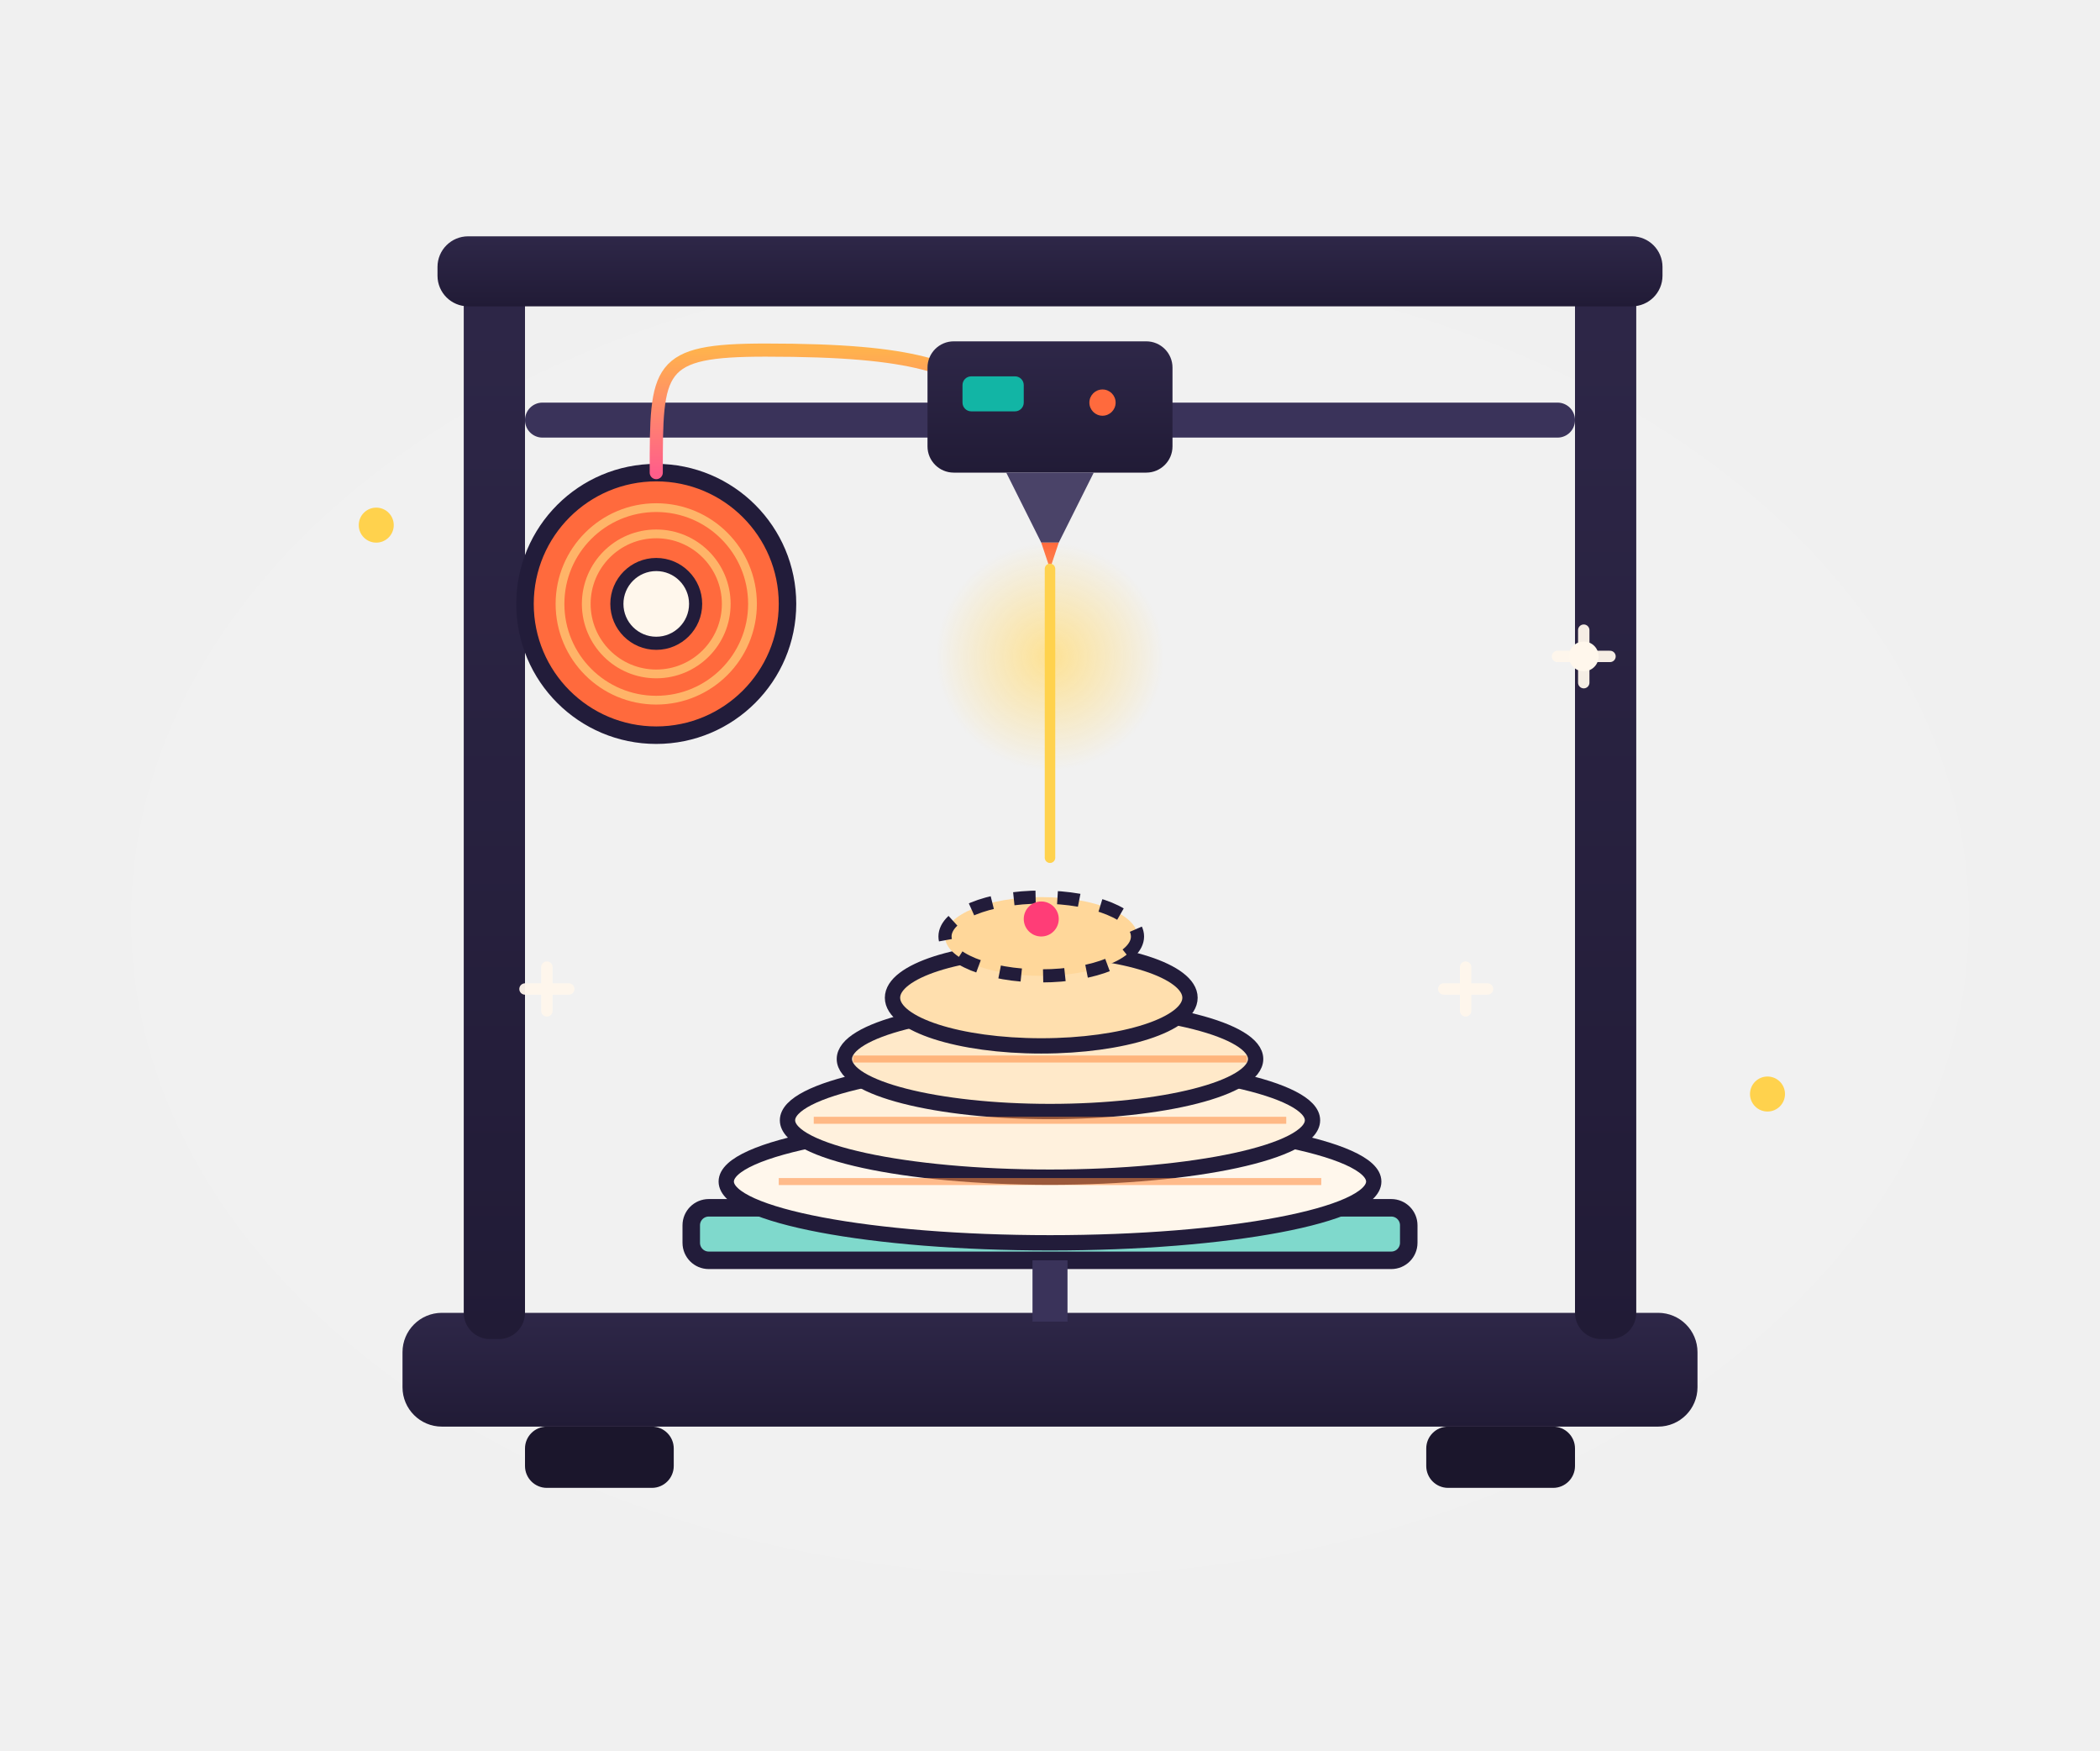
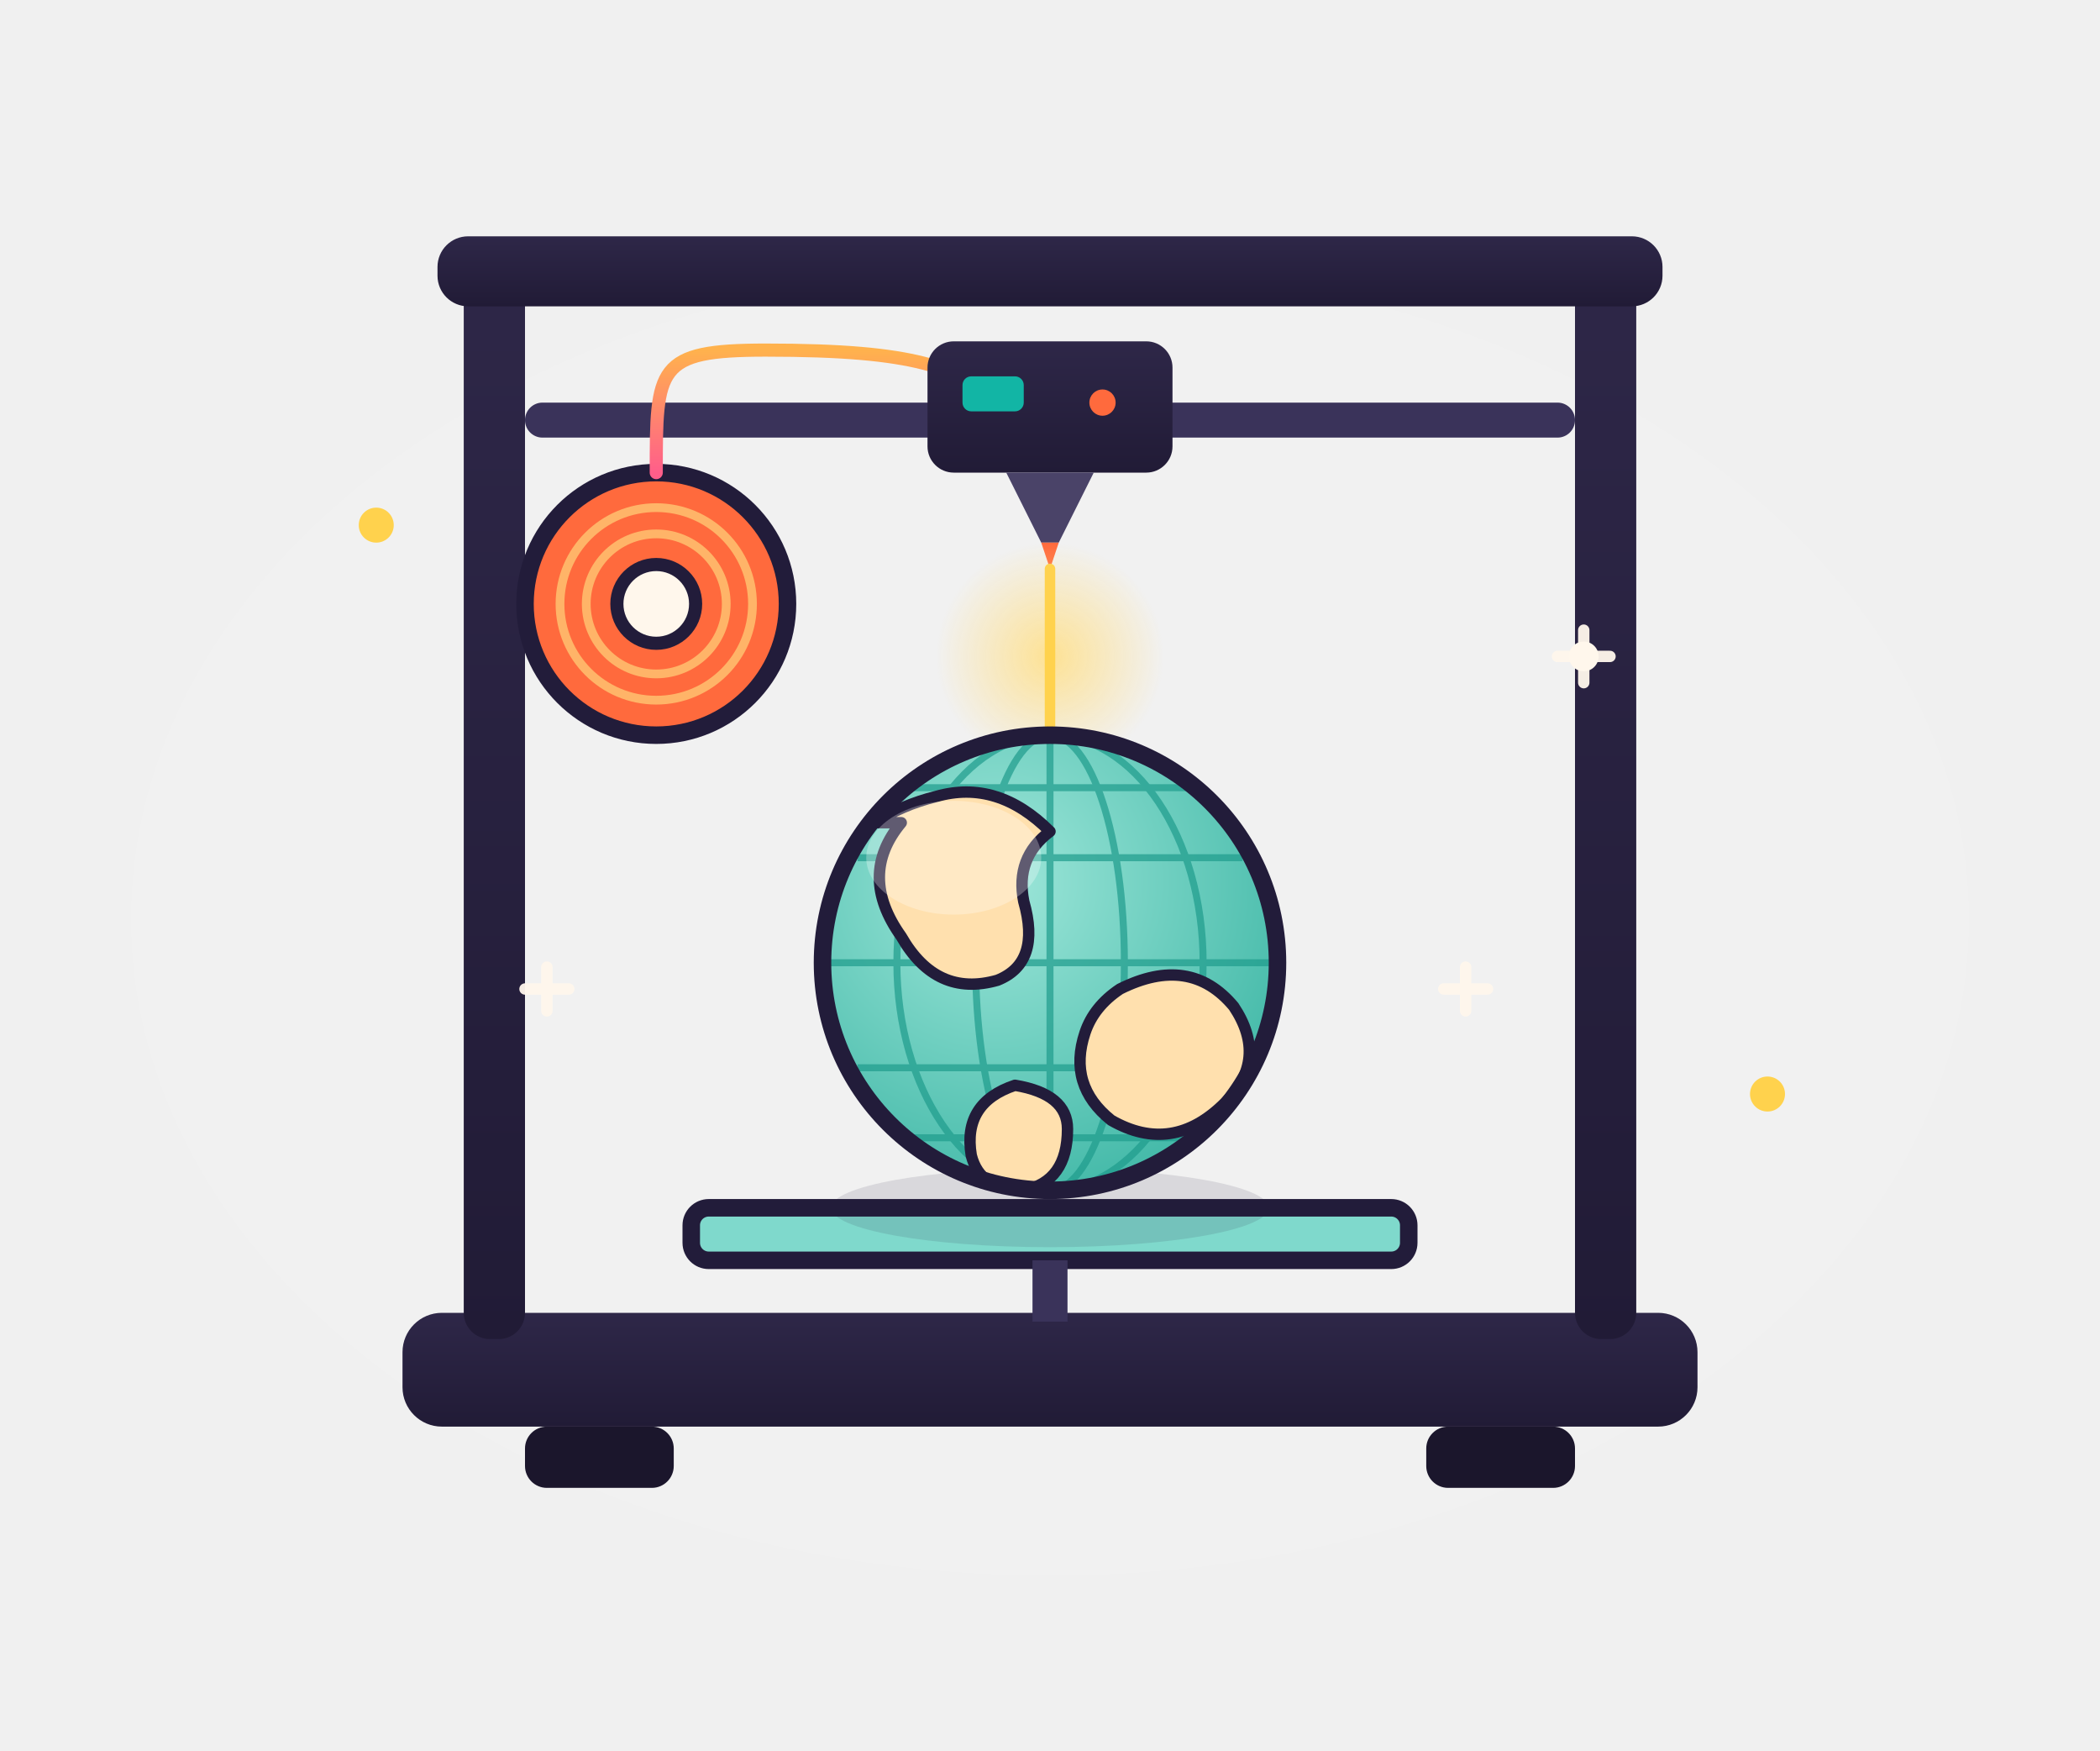
<svg xmlns="http://www.w3.org/2000/svg" viewBox="0 0 480 400" role="img" aria-label="A 3D printer building a topographic relief map layer by layer">
  <defs>
    <linearGradient id="hs-frame" x1="0" y1="0" x2="0" y2="1">
      <stop offset="0" stop-color="#2E2748" />
      <stop offset="1" stop-color="#211B36" />
    </linearGradient>
    <linearGradient id="hs-fil" x1="0" y1="0" x2="0" y2="1">
      <stop offset="0" stop-color="#FFB24D" />
      <stop offset="1" stop-color="#FF5E8A" />
    </linearGradient>
    <radialGradient id="hs-glow" cx="0.5" cy="0.5" r="0.5">
      <stop offset="0" stop-color="#FFE08A" stop-opacity="0.9" />
      <stop offset="1" stop-color="#FFE08A" stop-opacity="0" />
    </radialGradient>
+     <radialGradient id="hs-globe" cx="0.38" cy="0.32" r="0.75">
+       <stop offset="0" stop-color="#9FE7DA" />
+       <stop offset="1" stop-color="#3FB7A6" />
+     </radialGradient>
+     <clipPath id="hs-sphere">
+       <circle cx="240" cy="220" r="52" />
+     </clipPath>
  </defs>
  <ellipse cx="240" cy="210" rx="210" ry="150" fill="#FFFFFF" opacity="0.10" />
  <rect x="92" y="300" width="296" height="26" rx="9" fill="url(#hs-frame)" />
  <rect x="120" y="326" width="34" height="14" rx="5" fill="#1B162C" />
  <rect x="326" y="326" width="34" height="14" rx="5" fill="#1B162C" />
  <rect x="106" y="60" width="14" height="246" rx="6" fill="url(#hs-frame)" />
  <rect x="360" y="60" width="14" height="246" rx="6" fill="url(#hs-frame)" />
  <rect x="100" y="54" width="280" height="16" rx="7" fill="url(#hs-frame)" />
  <rect x="120" y="92" width="240" height="8" rx="4" fill="#3A335A" />
  <circle cx="150" cy="138" r="30" fill="#FF6A3D" />
  <circle cx="150" cy="138" r="30" fill="none" stroke="#221C3A" stroke-width="4" />
  <circle cx="150" cy="138" r="9" fill="#FFF7EC" stroke="#221C3A" stroke-width="3" />
  <g fill="none" stroke="#FFC773" stroke-width="2" opacity="0.8">
    <circle cx="150" cy="138" r="22" />
    <circle cx="150" cy="138" r="16" />
  </g>
  <path d="M150 108 C150 84 150 80 175 80 C210 80 218 84 230 92" fill="none" stroke="url(#hs-fil)" stroke-width="3" stroke-linecap="round" />
  <rect x="212" y="78" width="56" height="30" rx="6" fill="url(#hs-frame)" />
  <rect x="220" y="86" width="14" height="8" rx="2" fill="#12B5A5" />
  <circle cx="252" cy="92" r="3" fill="#FF6A3D" />
  <path d="M230 108 L250 108 L242 124 L238 124 Z" fill="#4A4368" />
  <path d="M238 124 L242 124 L240 130 Z" fill="#FF6A3D" />
  <circle cx="240" cy="150" r="26" fill="url(#hs-glow)" />
-   <path d="M240 130 L240 196" stroke="url(#hs-fil)" stroke-width="6" stroke-linecap="round" opacity="0.5" />
-   <path d="M240 130 L240 196" stroke="#FFD24D" stroke-width="2.4" stroke-linecap="round" />
+   <path d="M240 130 L240 166" stroke="url(#hs-fil)" stroke-width="6" stroke-linecap="round" opacity="0.5" />
+   <path d="M240 130 L240 166" stroke="#FFD24D" stroke-width="2.4" stroke-linecap="round" />
  <rect x="158" y="276" width="164" height="12" rx="4" fill="#7FD9CC" stroke="#221C3A" stroke-width="4" />
  <rect x="236" y="288" width="8" height="14" fill="#3A335A" />
-   <g stroke="#221C3A" stroke-width="3.5" stroke-linejoin="round">
-     <ellipse cx="240" cy="270" rx="74" ry="14" fill="#FFF7EC" />
-     <ellipse cx="240" cy="256" rx="60" ry="13" fill="#FFF1DD" />
-     <ellipse cx="240" cy="242" rx="47" ry="12" fill="#FFE9C9" />
-     <ellipse cx="238" cy="228" rx="34" ry="11" fill="#FFDFAE" />
+   <ellipse cx="240" cy="276" rx="50" ry="9" fill="#221C3A" opacity="0.12" />
+   <circle cx="240" cy="220" r="52" fill="url(#hs-globe)" />
+   <g clip-path="url(#hs-sphere)">
+     <g fill="none" stroke="#1E9B8C" stroke-width="1.6" opacity="0.7">
+       <ellipse cx="240" cy="220" rx="17" ry="52" />
+       <ellipse cx="240" cy="220" rx="35" ry="52" />
+       <line x1="240" y1="168" x2="240" y2="272" />
+       <line x1="188" y1="220" x2="292" y2="220" />
+       <line x1="196" y1="196" x2="284" y2="196" />
+       <line x1="196" y1="244" x2="284" y2="244" />
+       <line x1="208" y1="180" x2="272" y2="180" />
+       <line x1="208" y1="260" x2="272" y2="260" />
+     </g>
+     <g fill="#FFE0AE" stroke="#221C3A" stroke-width="2.6" stroke-linejoin="round">
+       <path d="M206 188 q-10 12 0 26 q8 14 22 10 q10 -4 6 -18 q-2 -10 6 -16 q-12 -12 -26 -8 q-8 2 -14 6 z" />
+       <path d="M256 226 q16 -8 26 4 q8 12 -2 22 q-12 12 -26 4 q-10 -8 -6 -20 q2 -6 8 -10 z" />
+       <path d="M232 248 q-12 4 -10 16 q2 8 12 8 q10 -2 10 -14 q0 -8 -12 -10 z" />
+     </g>
+     <ellipse cx="218" cy="196" rx="20" ry="13" fill="#FFFFFF" opacity="0.28" />
  </g>
-   <ellipse cx="238" cy="214" rx="22" ry="9" fill="#FFD79A" stroke="#221C3A" stroke-width="3" stroke-dasharray="5 5" />
-   <g stroke="#FF8A3D" stroke-width="1.6" opacity="0.55">
-     <path d="M178 270 H302" />
-     <path d="M186 256 H294" />
-     <path d="M195 242 H285" />
-   </g>
-   <circle cx="238" cy="210" r="4" fill="#FF3D77" />
+   <circle cx="240" cy="220" r="52" fill="none" stroke="#221C3A" stroke-width="4" />
  <g stroke="#FFF7EC" stroke-width="2.6" stroke-linecap="round" opacity="0.95">
    <path d="M356 150 h12 M362 144 v12" />
    <path d="M120 226 h10 M125 221 v10" />
    <path d="M330 226 h10 M335 221 v10" />
  </g>
  <circle cx="362" cy="150" r="3.4" fill="#FFF7EC" />
  <circle cx="86" cy="120" r="4" fill="#FFD24D" />
  <circle cx="404" cy="250" r="4" fill="#FFD24D" />
</svg>
